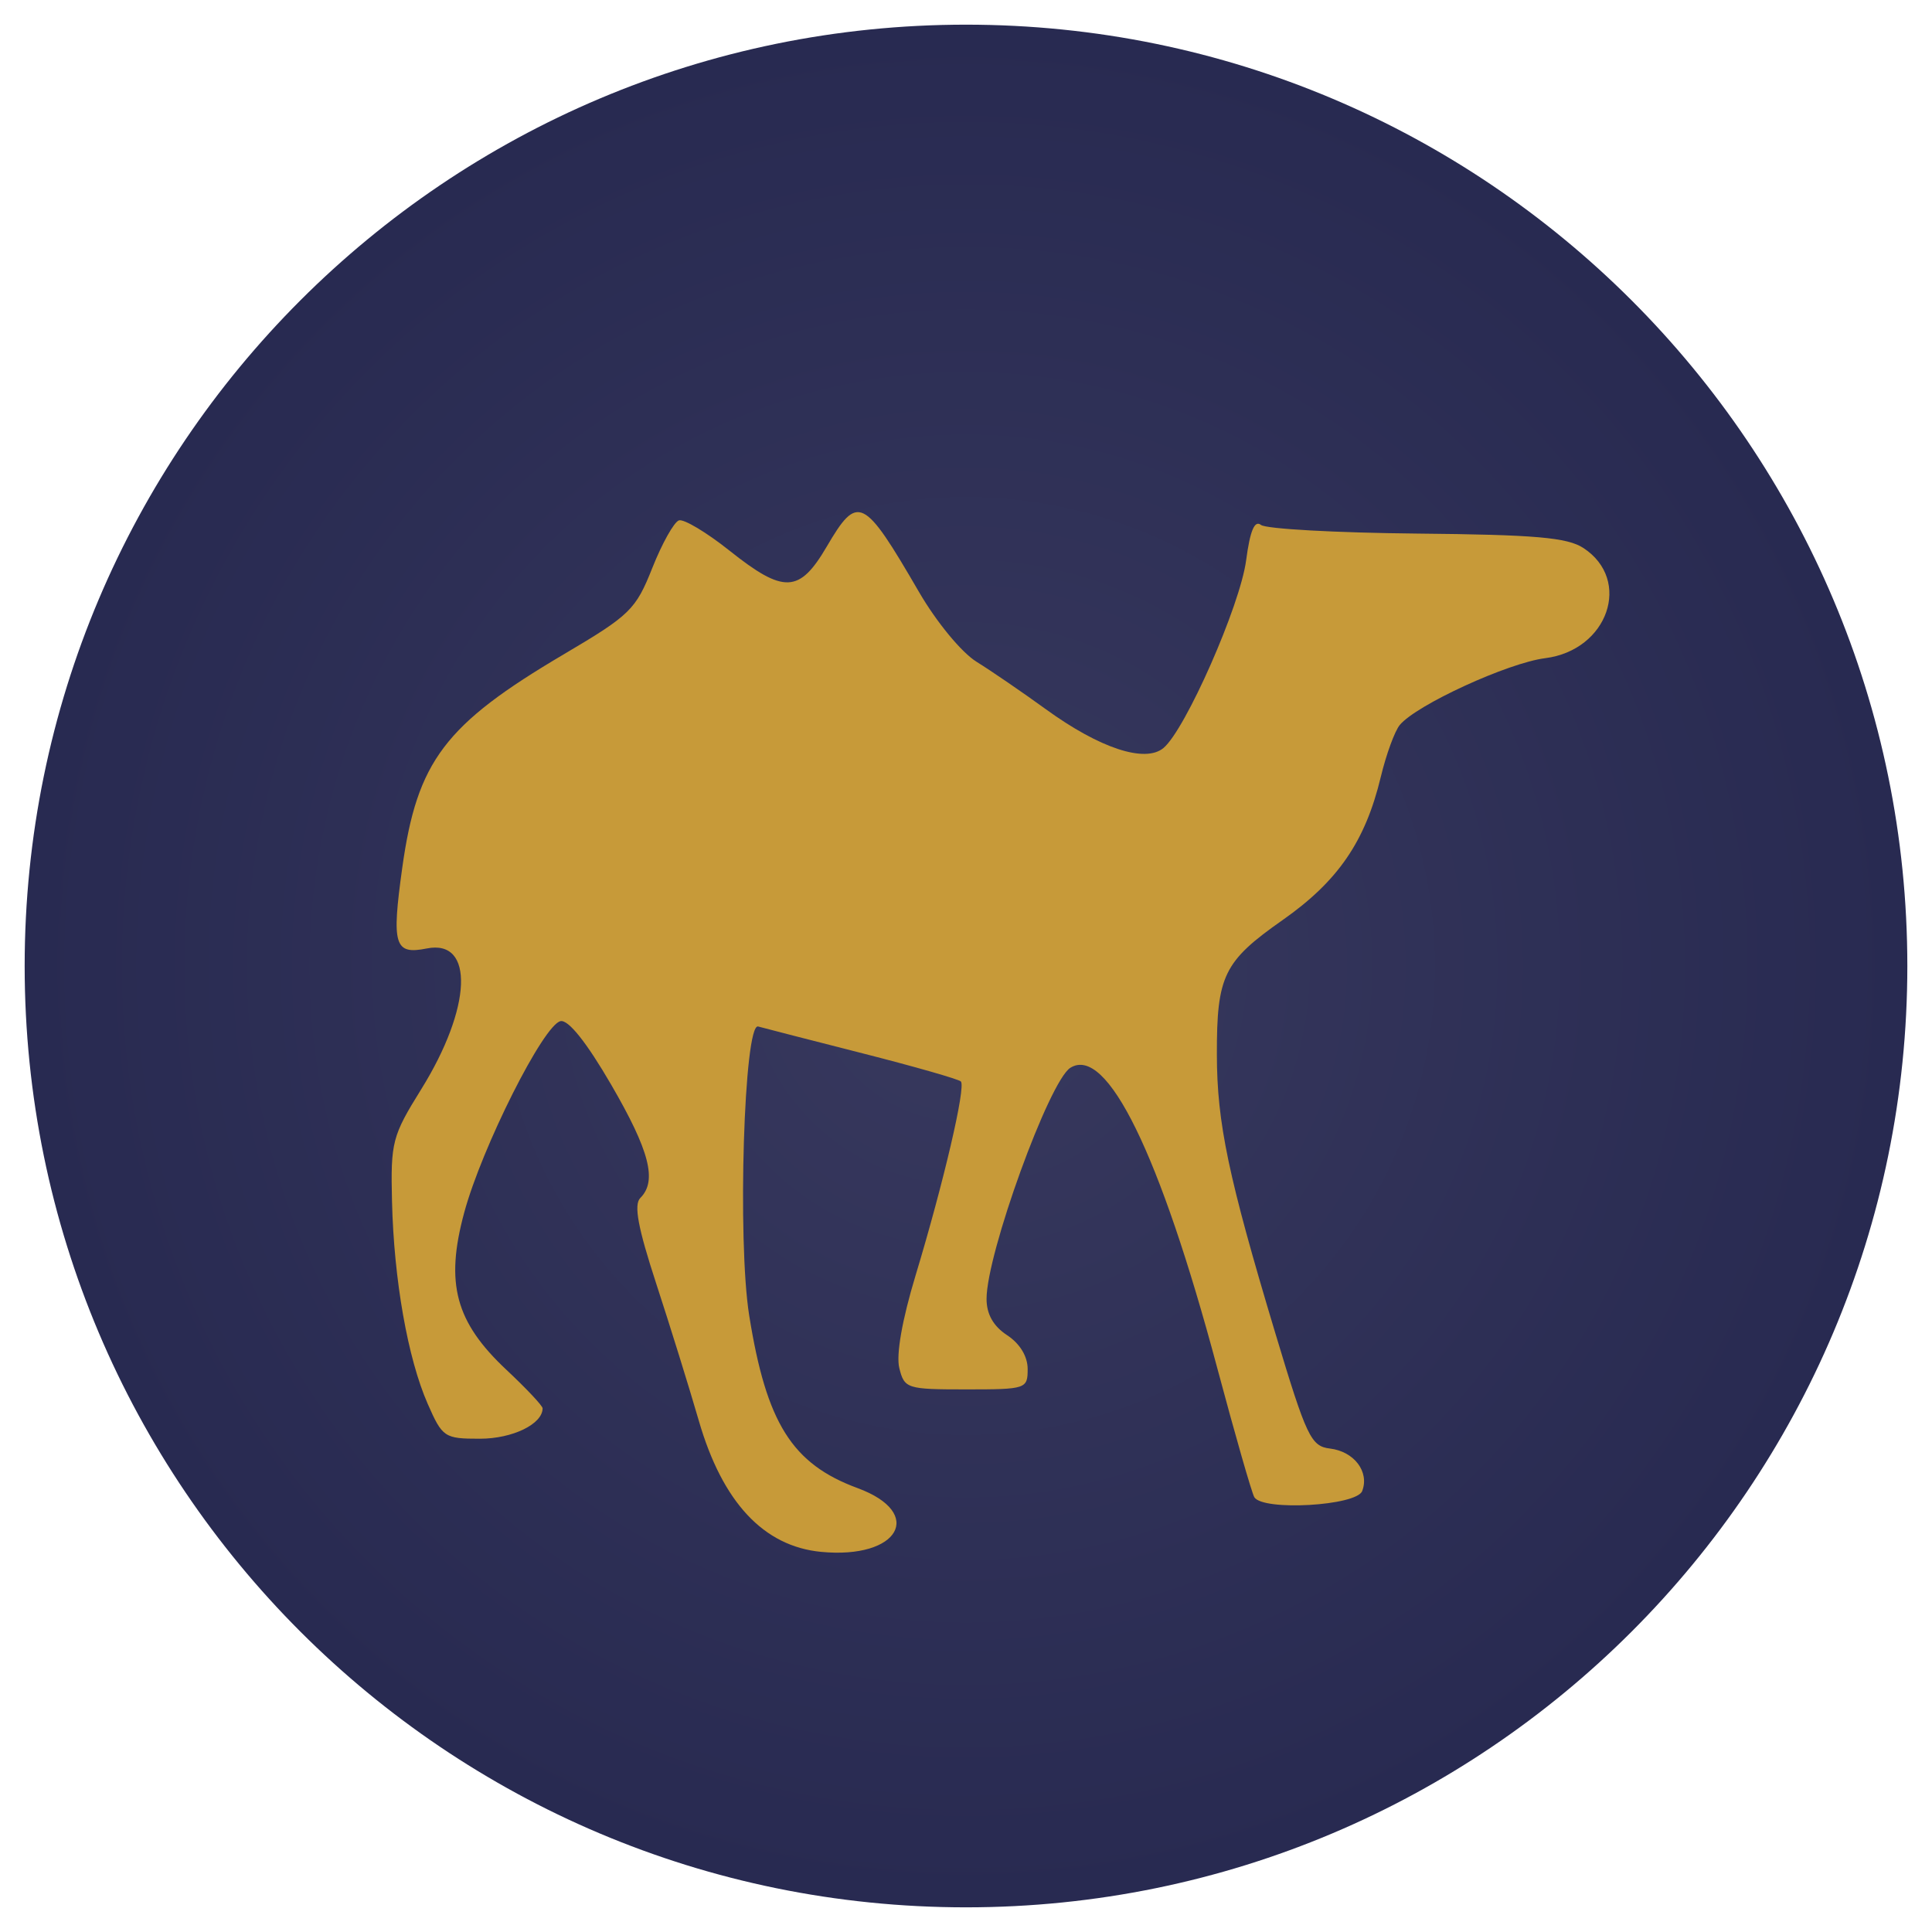
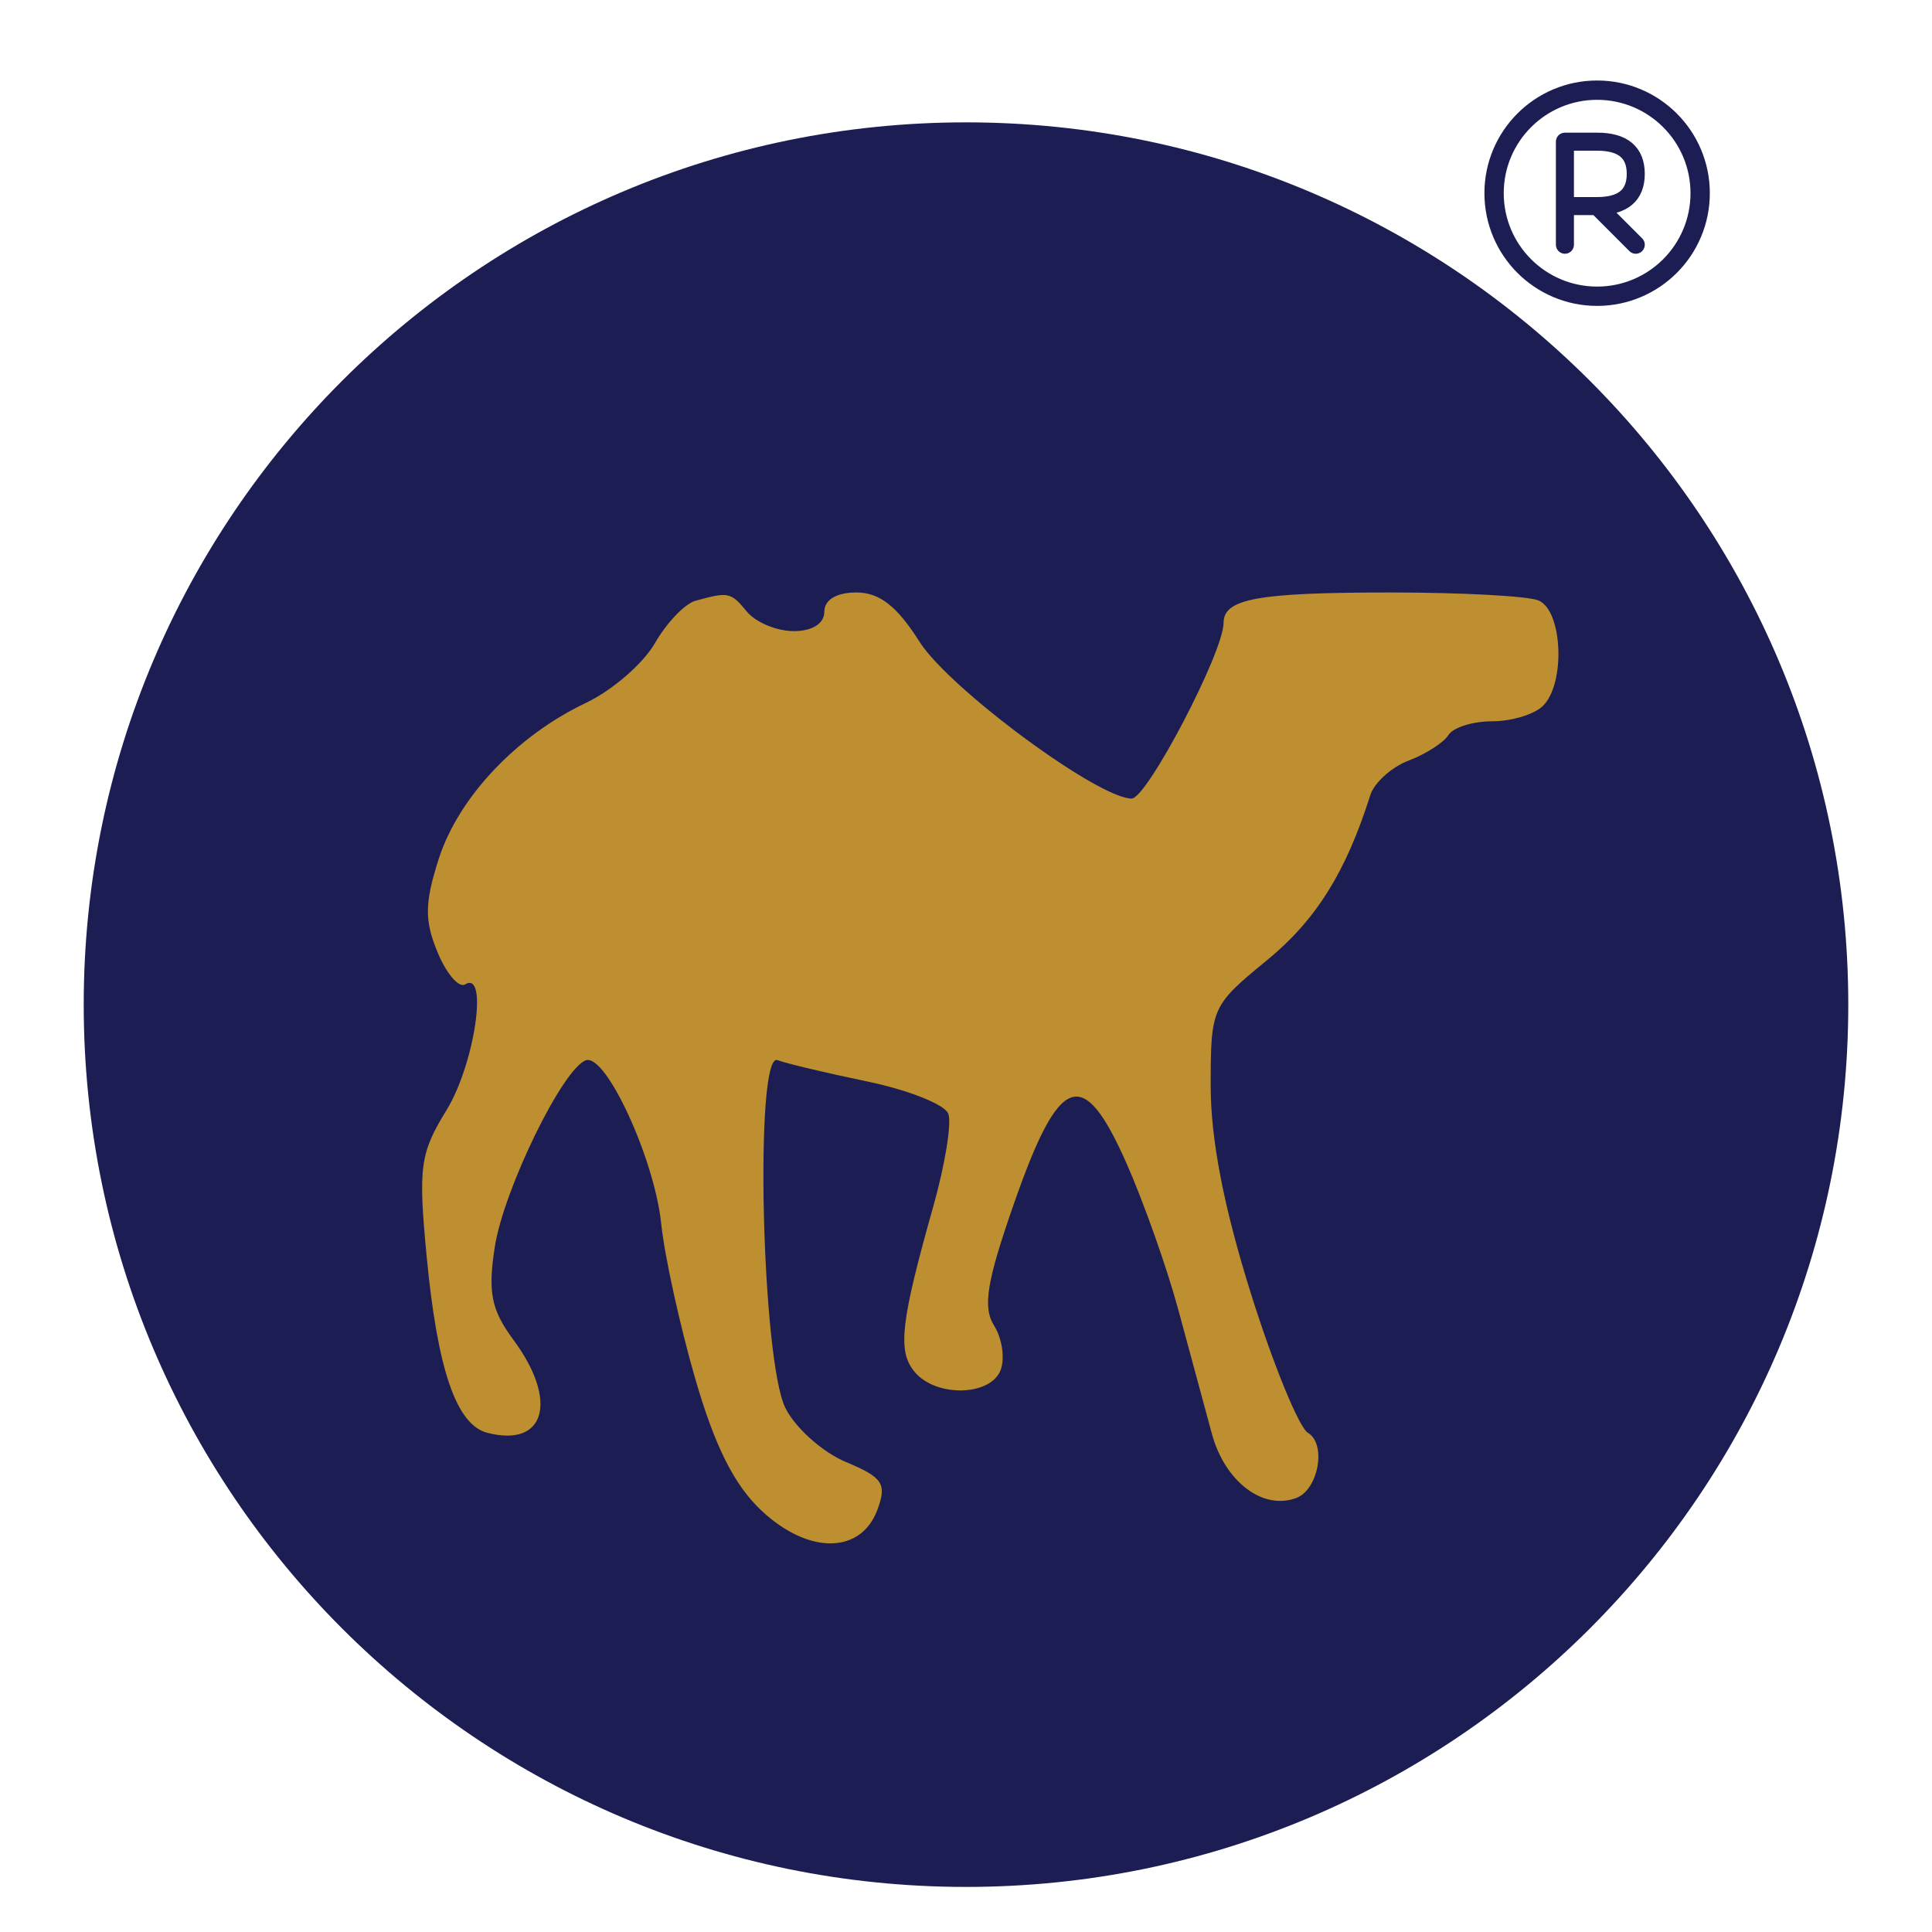
- <svg xmlns="http://www.w3.org/2000/svg" viewBox="98 83 235 235">
-   <defs>
-     <radialGradient id="navy">
-       <stop stop-color="#38395e" />
-       <stop offset="1" stop-color="#282a51" />
-     </radialGradient>
-   </defs>
-   <circle cx="215.5" cy="200.5" r="114.5" fill="url(#navy)" />
-   <path d="M 198.553 149.500 C 195.236 155.159, 193.338 155.235, 186.727 149.972 C 183.945 147.757, 181.180 146.103, 180.584 146.297 C 179.988 146.492, 178.531 149.092, 177.347 152.075 C 175.329 157.159, 174.651 157.820, 166.567 162.592 C 152.095 171.133, 148.734 175.580, 146.926 188.575 C 145.618 197.983, 145.975 199.155, 149.914 198.367 C 155.737 197.203, 155.404 205.572, 149.231 215.500 C 145.703 221.173, 145.510 221.915, 145.682 229.116 C 145.909 238.652, 147.596 248.227, 150.021 253.750 C 151.818 257.841, 152.056 258, 156.372 258 C 160.334 258, 164 256.221, 164 254.299 C 164 253.992, 162.021 251.887, 159.602 249.621 C 153.394 243.805, 152.132 239.110, 154.463 230.500 C 156.619 222.535, 164.131 207.610, 166.186 207.207 C 167.143 207.020, 169.358 209.802, 172.340 214.934 C 177.015 222.980, 177.958 226.642, 175.888 228.712 C 175.072 229.528, 175.589 232.310, 177.829 239.162 C 179.508 244.298, 181.835 251.790, 183.001 255.811 C 185.876 265.724, 190.881 271.090, 197.882 271.763 C 207.351 272.673, 210.563 267.046, 202.310 264.005 C 194.338 261.068, 191.220 256.099, 189.128 243 C 187.677 233.910, 188.499 207.378, 190.218 207.858 C 190.923 208.055, 196.647 209.527, 202.937 211.128 C 209.227 212.730, 214.599 214.266, 214.875 214.542 C 215.507 215.174, 212.780 226.850, 209.359 238.162 C 207.727 243.558, 206.984 247.799, 207.388 249.412 C 208.015 251.908, 208.305 252, 215.519 252 C 222.813 252, 223 251.938, 223 249.523 C 223 247.984, 222.053 246.426, 220.500 245.408 C 218.826 244.311, 218 242.852, 218 240.990 C 218 235.492, 225.628 214.466, 228.200 212.877 C 232.636 210.135, 239.090 223.326, 246.051 249.366 C 248.237 257.543, 250.272 264.630, 250.572 265.116 C 251.623 266.817, 263 266.165, 263.691 264.364 C 264.589 262.023, 262.716 259.550, 259.776 259.196 C 257.456 258.916, 256.924 257.796, 253.135 245.196 C 247.407 226.151, 246.032 219.607, 246.015 211.315 C 245.995 201.672, 246.837 199.944, 254.006 194.915 C 260.745 190.188, 264.068 185.346, 265.950 177.513 C 266.609 174.771, 267.650 171.921, 268.264 171.182 C 270.290 168.740, 281.420 163.628, 285.948 163.059 C 293.587 162.099, 296.552 153.558, 290.600 149.658 C 288.644 148.376, 284.743 148.037, 270.339 147.901 C 260.527 147.808, 251.996 147.336, 251.381 146.852 C 250.600 146.238, 250.053 147.543, 249.572 151.168 C 248.843 156.667, 242.188 171.769, 239.518 173.985 C 237.283 175.840, 231.772 174.024, 225.220 169.273 C 222.357 167.198, 218.560 164.598, 216.781 163.495 C 214.956 162.363, 211.904 158.660, 209.776 154.995 C 203.033 143.384, 202.337 143.043, 198.553 149.500" fill="#c79a39" />
+ <svg xmlns="http://www.w3.org/2000/svg" viewBox="108 34 150 150" role="img" aria-label="Símbolo Kamello®">
+   <circle cx="183" cy="112" r="68.5" fill="#1c1e53" />
+   <path d="M 162 80.643 C 161.175 80.868, 159.758 82.348, 158.851 83.932 C 157.944 85.515, 155.536 87.601, 153.501 88.567 C 148.102 91.129, 143.594 95.908, 142.059 100.698 C 140.967 104.109, 140.950 105.466, 141.973 107.935 C 142.666 109.607, 143.630 110.729, 144.116 110.428 C 145.939 109.301, 144.849 116.644, 142.666 120.193 C 140.607 123.541, 140.463 124.606, 141.128 131.570 C 141.968 140.359, 143.434 144.620, 145.832 145.242 C 150.334 146.409, 151.367 142.768, 147.874 138.043 C 146.144 135.704, 145.871 134.359, 146.411 130.834 C 147.094 126.367, 151.727 116.882, 153.501 116.318 C 155.059 115.822, 158.819 123.997, 159.335 129 C 159.590 131.475, 160.774 136.875, 161.966 141 C 163.502 146.311, 165.014 149.320, 167.149 151.309 C 170.801 154.712, 174.858 154.661, 176.131 151.194 C 176.864 149.195, 176.538 148.705, 173.679 147.510 C 171.865 146.753, 169.750 144.865, 168.978 143.316 C 167.124 139.595, 166.578 115.624, 168.363 116.309 C 169.016 116.560, 172.156 117.306, 175.339 117.967 C 178.523 118.628, 181.352 119.752, 181.626 120.467 C 181.900 121.181, 181.379 124.405, 180.469 127.632 C 177.921 136.668, 177.668 138.895, 179.008 140.509 C 180.660 142.500, 184.906 142.410, 185.689 140.368 C 186.034 139.470, 185.804 137.916, 185.179 136.916 C 184.279 135.473, 184.608 133.483, 186.772 127.308 C 190.271 117.321, 192.091 116.695, 195.463 124.322 C 196.796 127.333, 198.600 132.431, 199.473 135.649 C 200.346 138.867, 201.522 143.211, 202.086 145.303 C 203.092 149.031, 206.055 151.287, 208.651 150.299 C 210.369 149.646, 211 146.105, 209.551 145.248 C 208.857 144.836, 206.873 140, 205.142 134.500 C 203.027 127.781, 201.996 122.472, 201.998 118.317 C 202 112.236, 202.071 112.075, 206.345 108.573 C 210.171 105.438, 212.486 101.744, 214.390 95.735 C 214.697 94.764, 216.042 93.554, 217.377 93.047 C 218.713 92.539, 220.101 91.646, 220.462 91.062 C 220.823 90.478, 222.351 90, 223.859 90 C 225.367 90, 227.140 89.460, 227.800 88.800 C 229.576 87.024, 229.311 81.333, 227.418 80.607 C 226.548 80.273, 221.410 80, 216 80 C 205.649 80, 203.001 80.480, 202.999 82.357 C 202.998 84.637, 197.053 96, 195.862 96 C 193.246 96, 181.673 87.442, 179.383 83.814 C 177.646 81.063, 176.282 80, 174.487 80 C 172.943 80, 172 80.569, 172 81.500 C 172 82.413, 171.069 83, 169.622 83 C 168.315 83, 166.685 82.325, 166 81.500 C 164.726 79.965, 164.586 79.935, 162 80.643" fill="#bd8f30" />
+   <g id="registered-mark" aria-label="Marca registrada" stroke="#1c1e53" fill="none">
+     <circle cx="232" cy="49" r="8" stroke-width="1.5" />
+     <path d="M229.5 53V45H232Q235 45 235 47.5Q235 50 232 50H229.5M232 50L235 53" stroke-width="1.4" stroke-linecap="round" stroke-linejoin="round" />
+   </g>
</svg>
